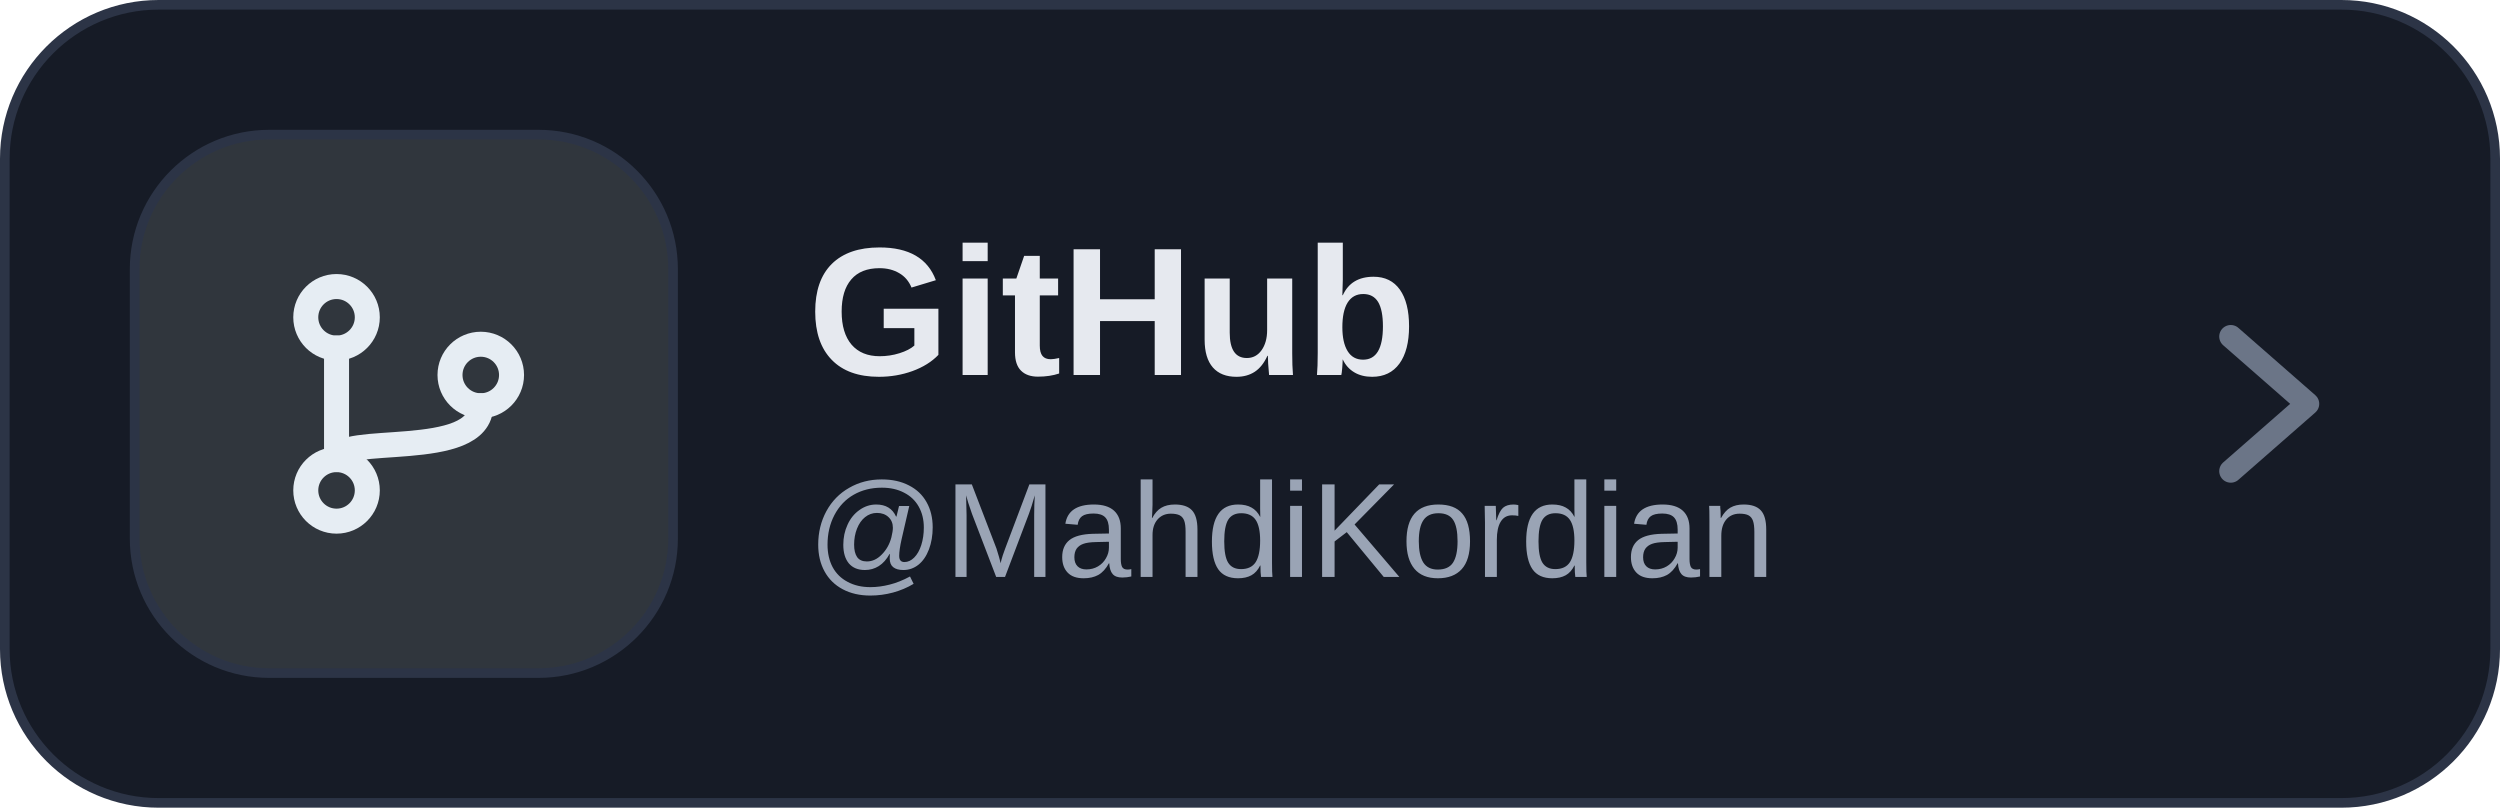
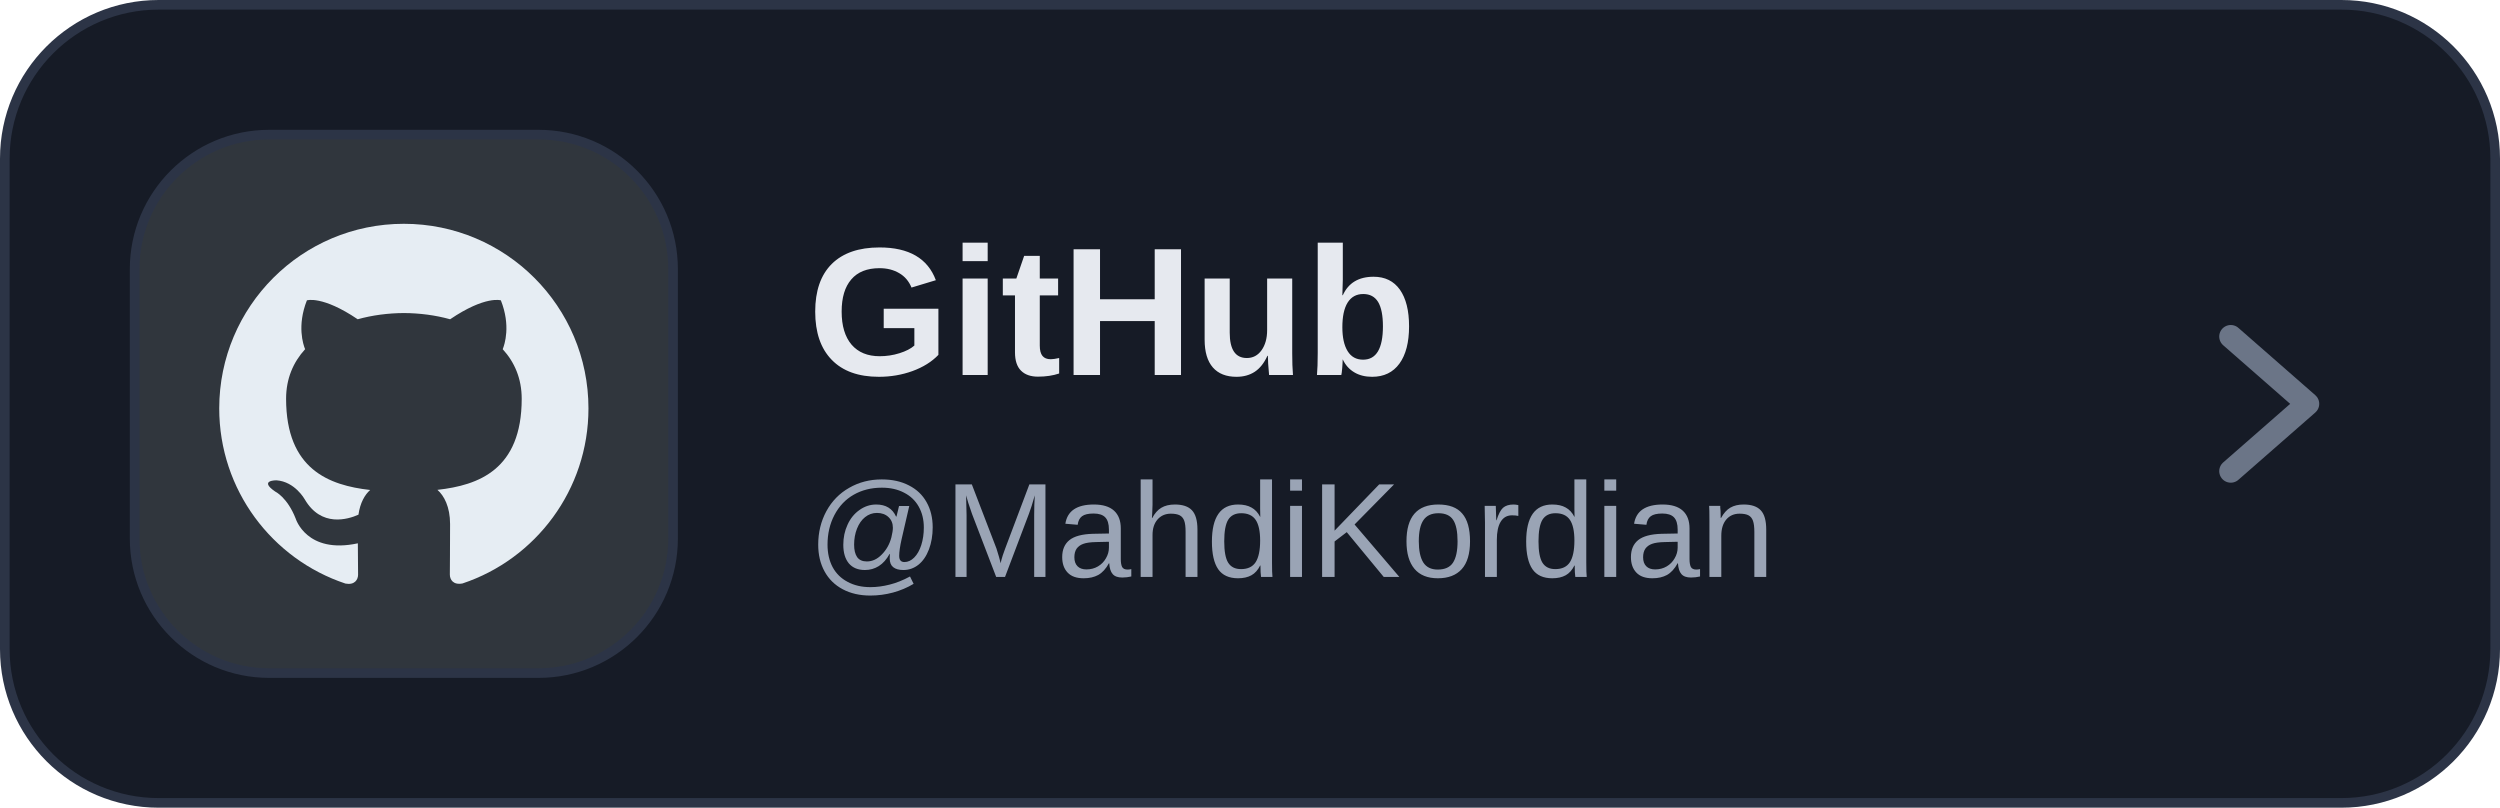
<svg xmlns="http://www.w3.org/2000/svg" width="260" height="84" viewBox="0 0 260 84" role="img" aria-label="GitHub: @MahdiKordian">
  <rect x=".5" y=".5" width="259" height="83" rx="16" fill="#161b26" stroke="#2c3446" />
  <rect x="14" y="14" width="56" height="56" rx="14" fill="#30363d" stroke="#2c3446" />
-   <g transform="translate(42 42)">
-     <g fill="none" stroke="#e6edf3" stroke-width="2.6" stroke-linecap="round">
-       <circle cx="-7" cy="-9" r="3.2" />
-       <circle cx="-7" cy="9" r="3.2" />
-       <circle cx="8" cy="-3" r="3.2" />
-       <path d="M-7 -5.8 V5.8 M8 0.2 C8 6 -7 3 -7 5.8" />
-     </g>
-   </g>
+   <path d="M12 .297c-6.63 0-12 5.373-12 12 0 5.303 3.438 9.8 8.205 11.385.6.113.82-.258.82-.577 0-.285-.01-1.04-.015-2.04-3.338.724-4.042-1.61-4.042-1.61-.546-1.387-1.333-1.756-1.333-1.756-1.09-.745.083-.729.083-.729 1.205.084 1.84 1.237 1.84 1.237 1.07 1.834 2.807 1.304 3.492.997.108-.775.418-1.305.762-1.605-2.665-.3-5.466-1.332-5.466-5.93 0-1.31.468-2.381 1.236-3.221-.124-.303-.536-1.524.117-3.176 0 0 1.008-.322 3.301 1.23.957-.266 1.983-.399 3.003-.404 1.02.005 2.047.138 3.006.404 2.291-1.552 3.297-1.23 3.297-1.23.655 1.652.243 2.873.12 3.176.77.84 1.235 1.911 1.235 3.221 0 4.61-2.806 5.625-5.479 5.921.43.372.823 1.103.823 2.222 0 1.604-.015 2.896-.015 3.286 0 .322.216.694.825.576C20.565 22.092 24 17.592 24 12.297c0-6.627-5.373-12-12-12" fill="#e6edf3" transform="translate(22.8 22.8) scale(1.6)" />
  <text x="84" y="39" font-family="'Segoe UI','Helvetica Neue',Arial,sans-serif" font-size="19" font-weight="700" fill="#e6e9ef">GitHub</text>
  <text x="84" y="60" font-family="'Segoe UI','Helvetica Neue',Arial,sans-serif" font-size="14" fill="#9aa4b5">@MahdiKordian</text>
  <path d="M232 35 L240 42 L232 49" fill="none" stroke="#6b7587" stroke-width="2.4" stroke-linecap="round" stroke-linejoin="round" />
</svg>
